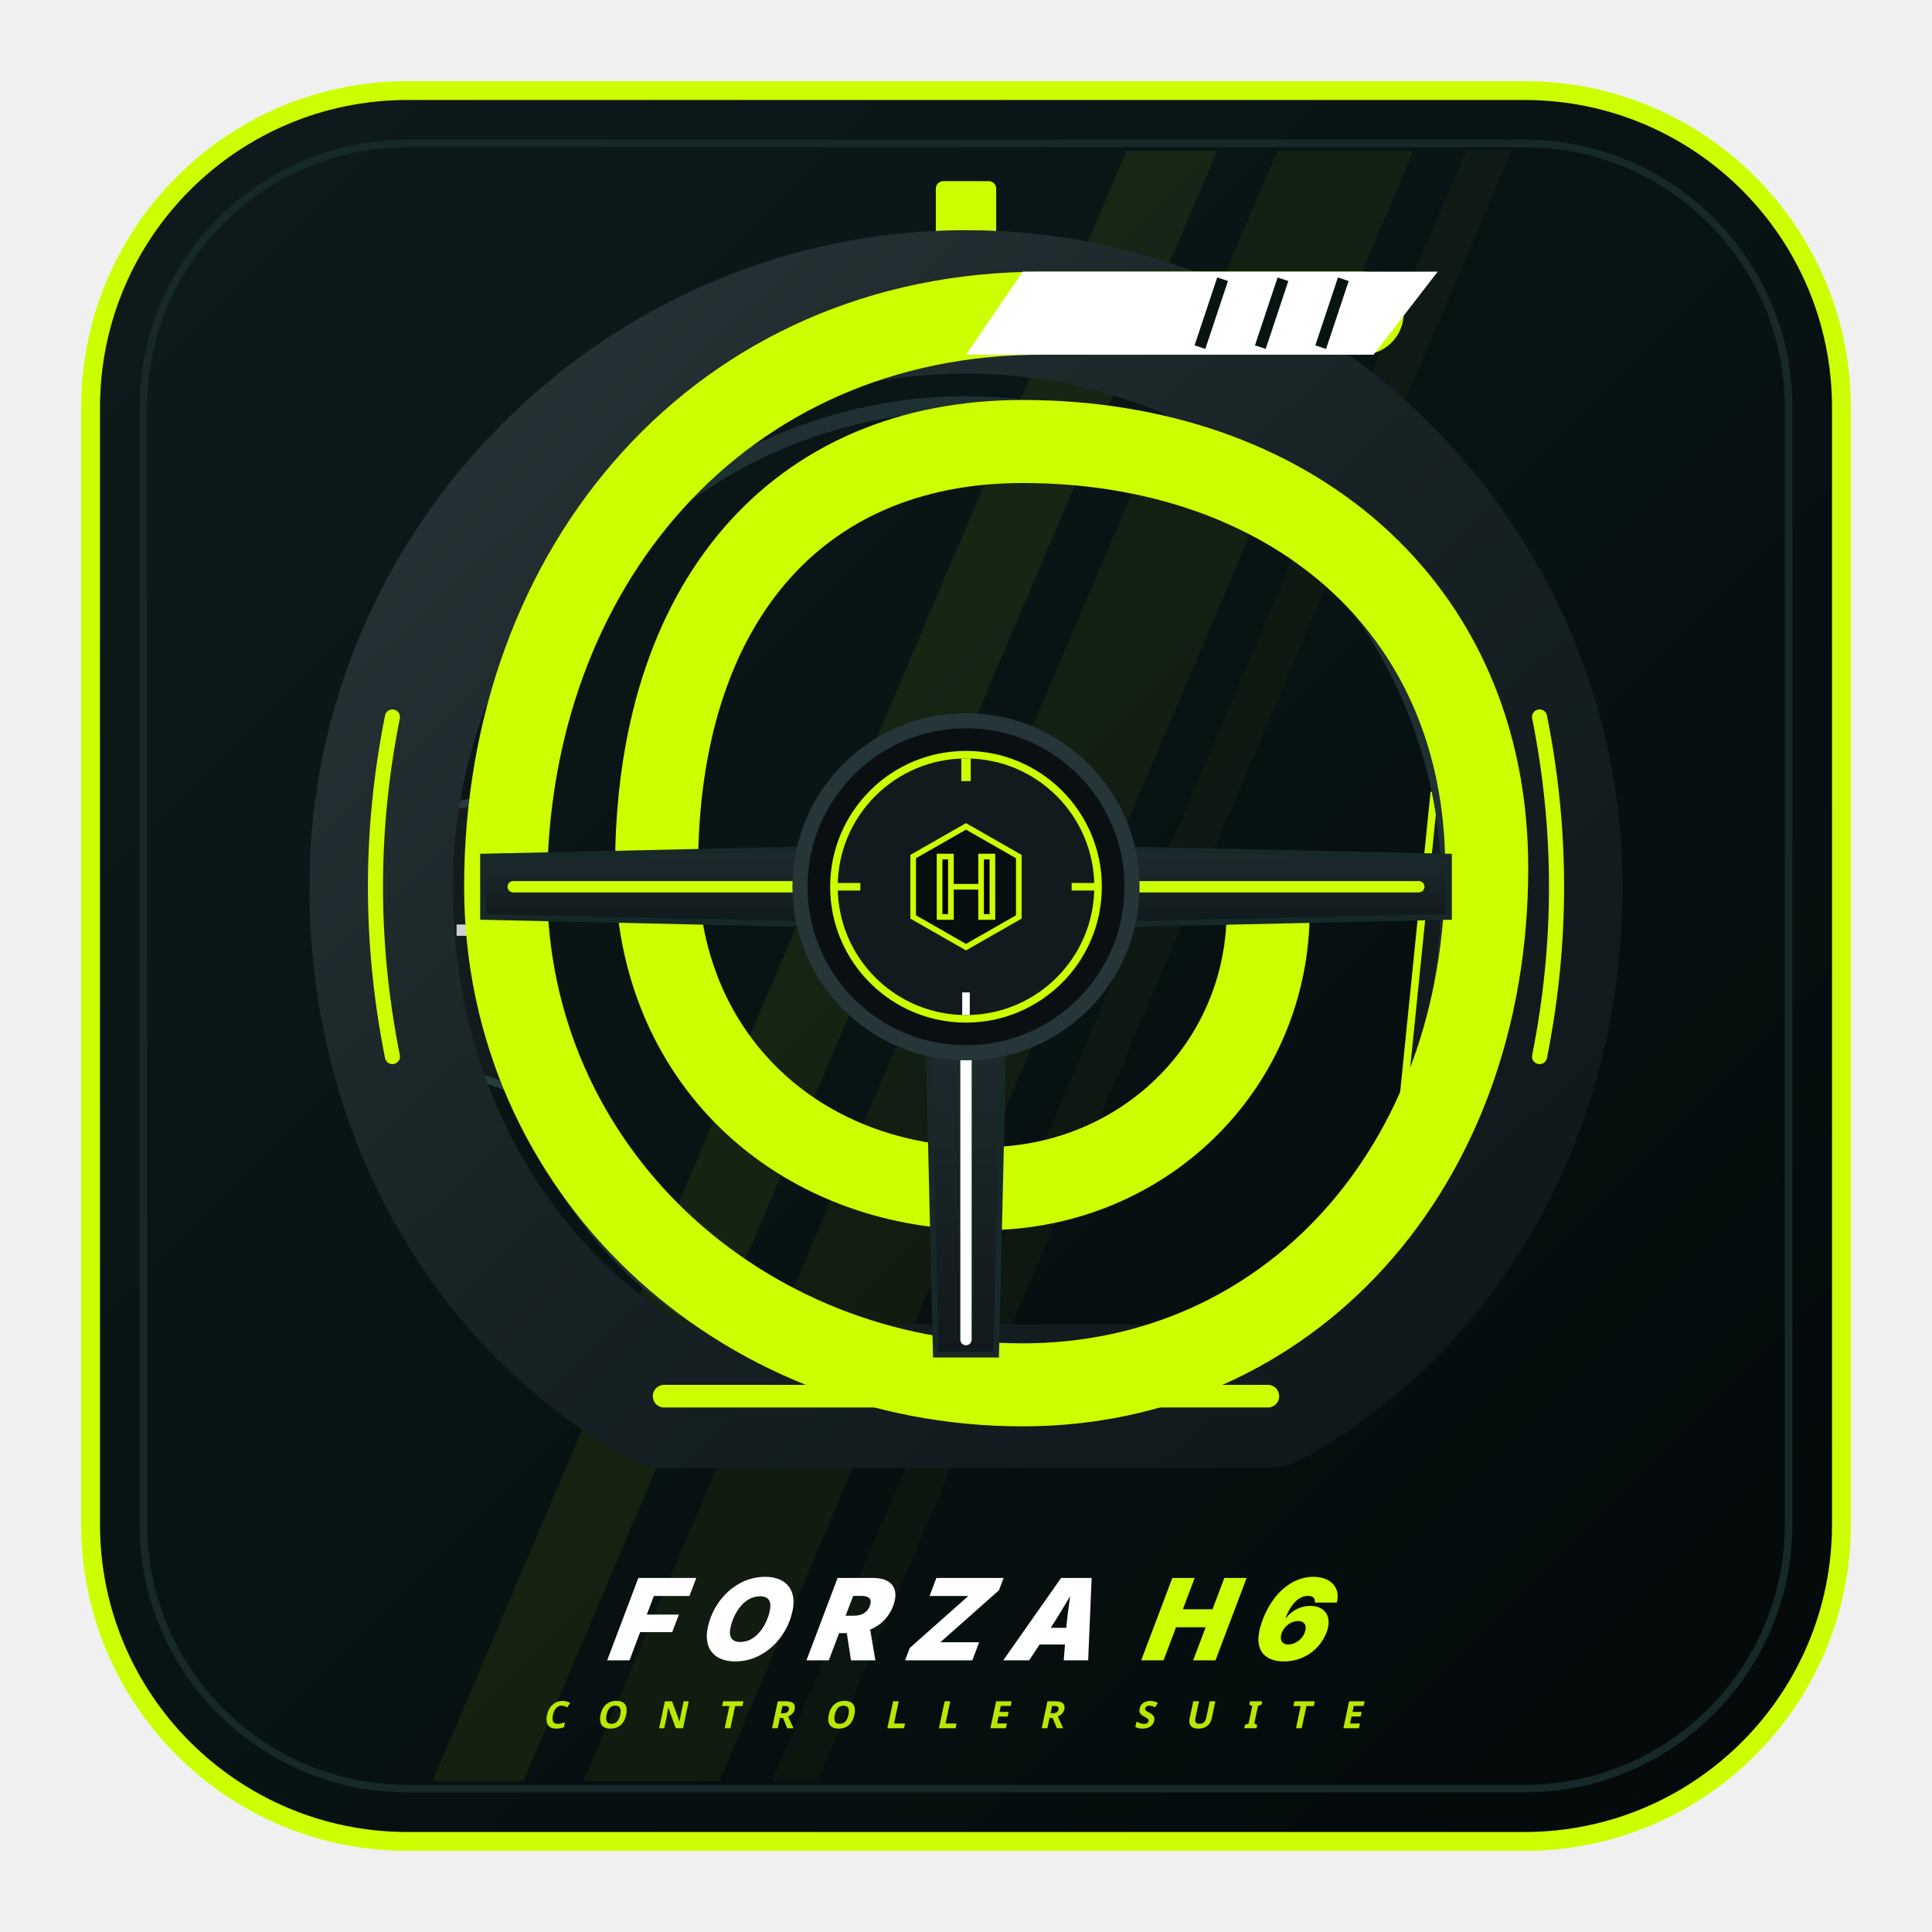
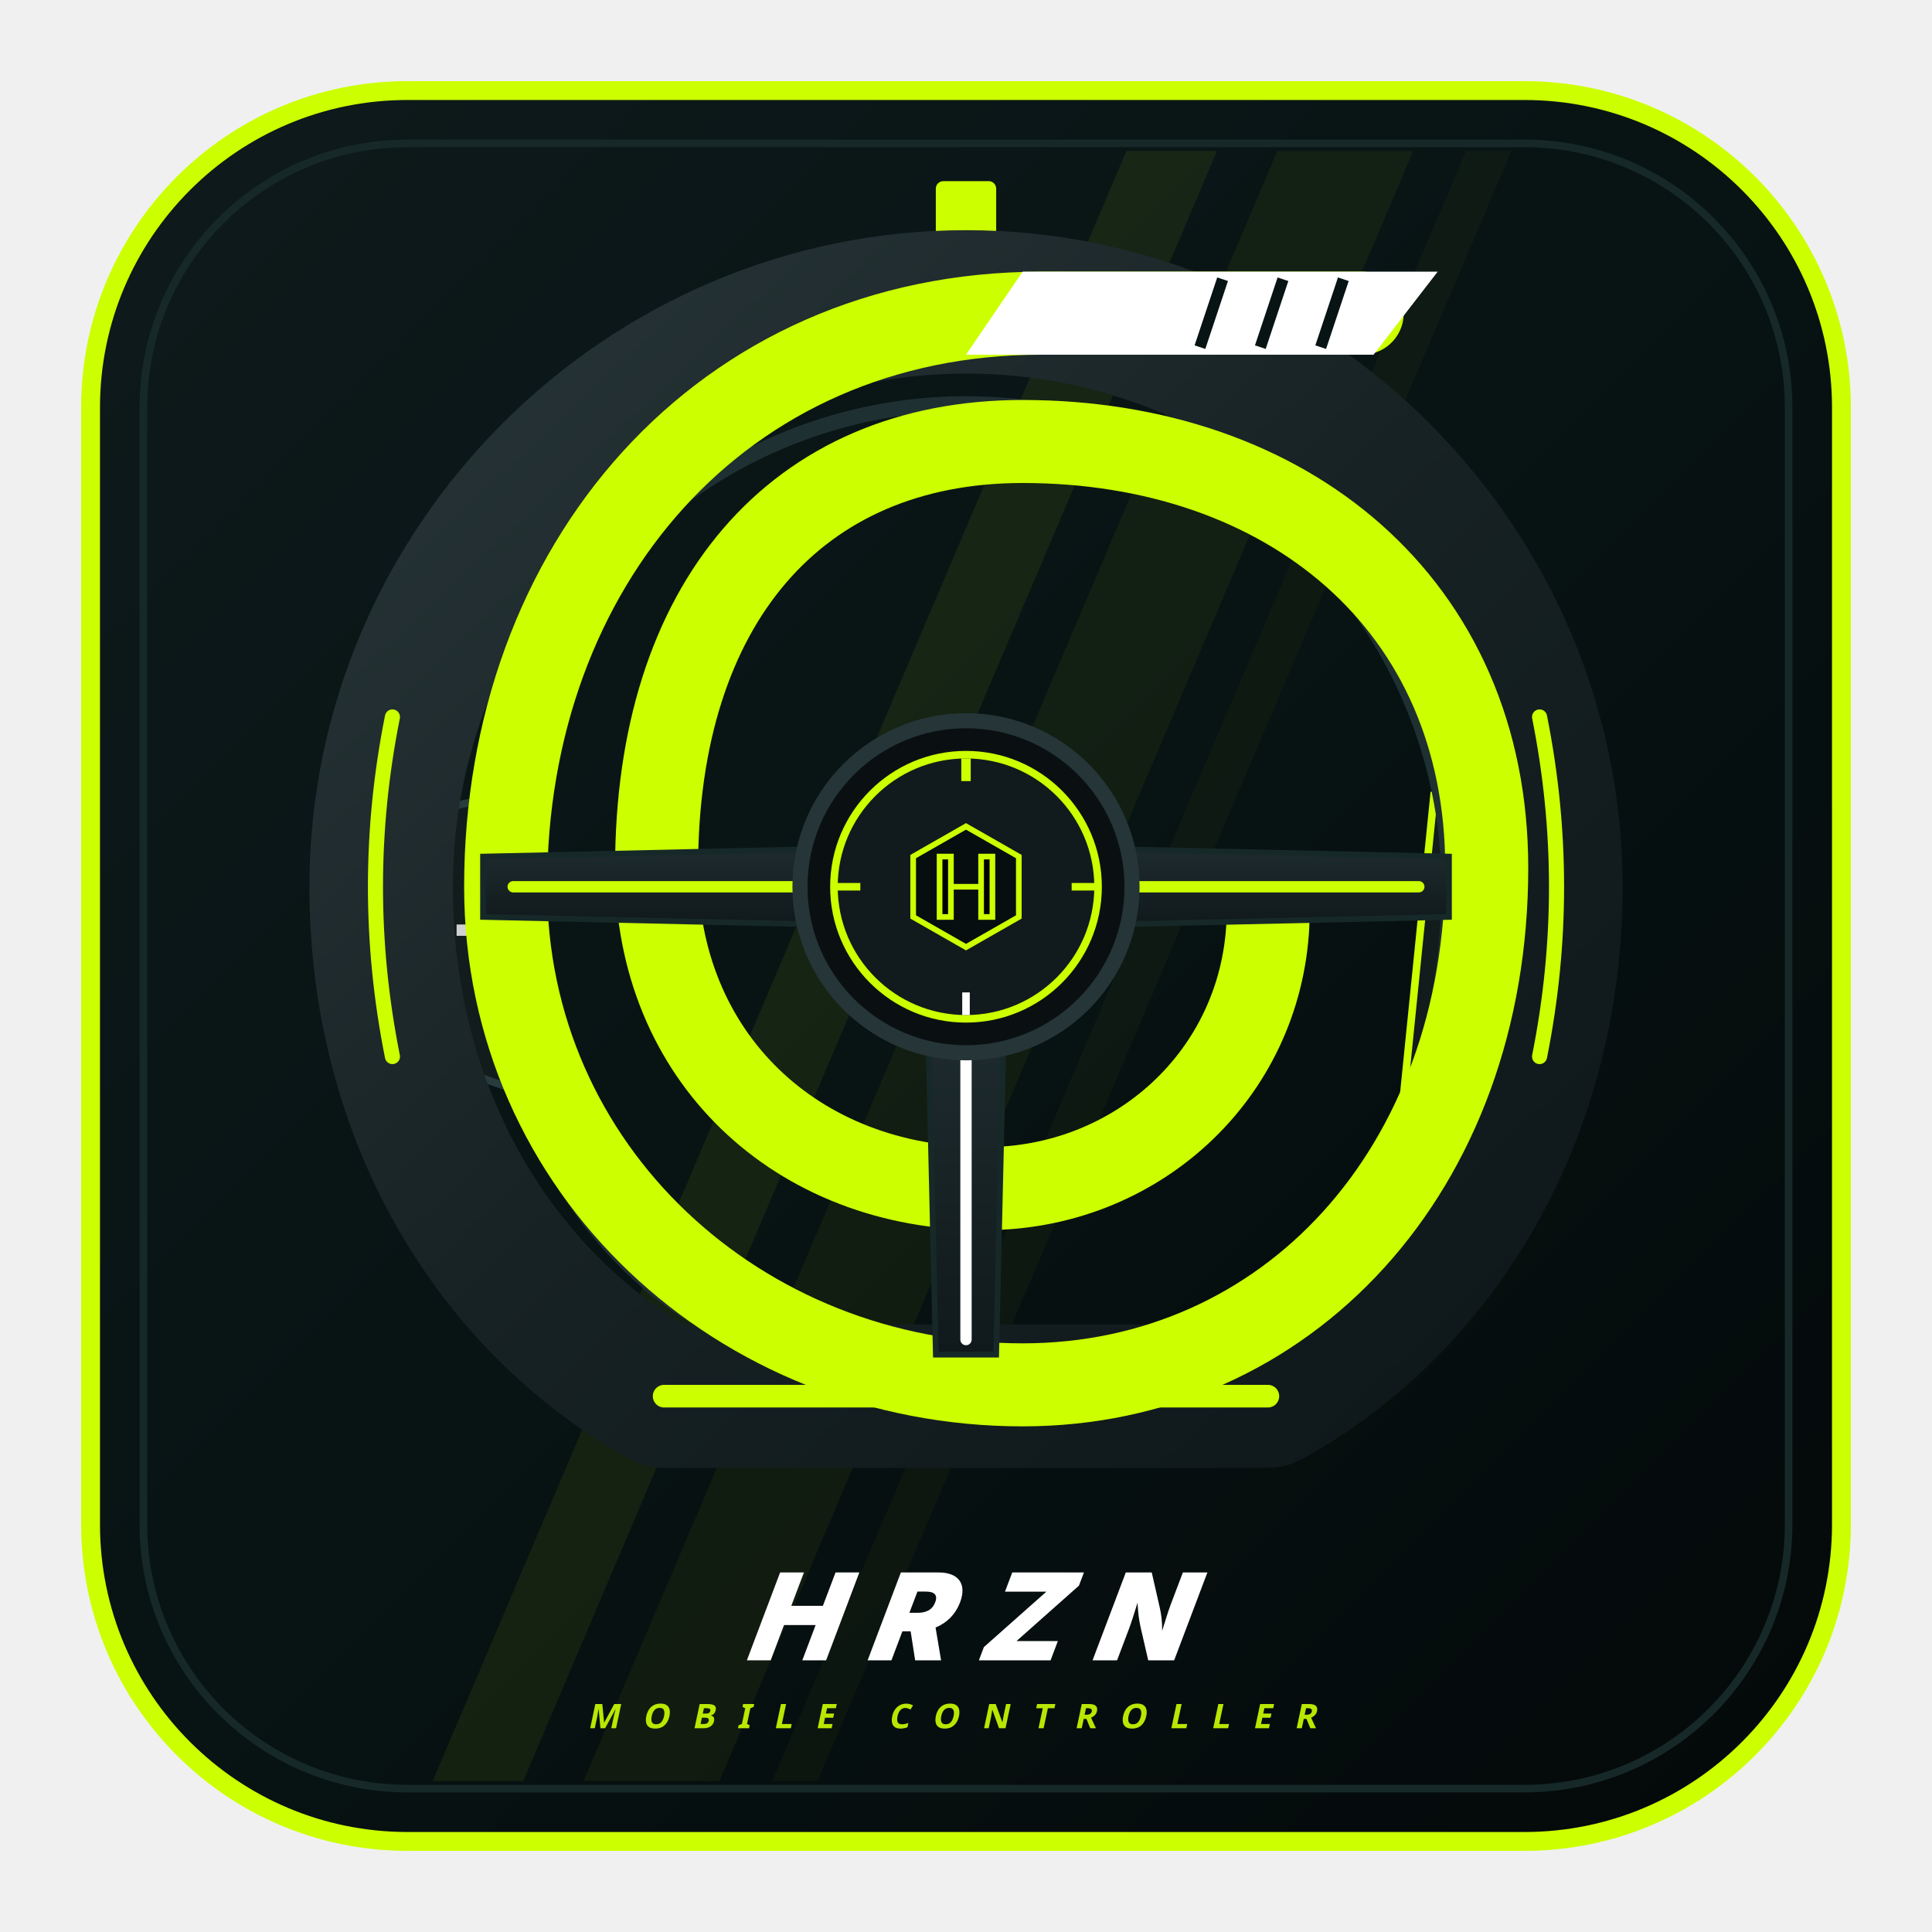
<svg xmlns="http://www.w3.org/2000/svg" viewBox="0 0 512 512" width="100%" height="100%">
  <defs>
    <linearGradient id="fhPlate" x1="0%" y1="0%" x2="100%" y2="100%">
      <stop offset="0%" stop-color="#0E1A1B" />
      <stop offset="45%" stop-color="#081414" />
      <stop offset="100%" stop-color="#040809" />
    </linearGradient>
    <linearGradient id="wheelRim" x1="0%" y1="0%" x2="100%" y2="100%">
      <stop offset="0%" stop-color="#283538" />
      <stop offset="50%" stop-color="#172224" />
      <stop offset="100%" stop-color="#0E1719" />
    </linearGradient>
    <linearGradient id="spokeDark" x1="0%" y1="0%" x2="0%" y2="100%">
      <stop offset="0%" stop-color="#1E2B2E" />
      <stop offset="100%" stop-color="#10191B" />
    </linearGradient>
  </defs>
  <rect x="24" y="24" width="464" height="464" rx="84" ry="84" fill="url(#fhPlate)" stroke="#CCFF00" stroke-width="5" />
  <rect x="38" y="38" width="436" height="436" rx="70" ry="70" fill="none" stroke="#162928" stroke-width="2" />
  <g transform="skewX(-16) translate(50, 0)">
    <polygon points="260,40 284,40 224,472 200,472" fill="#CCFF00" opacity="0.07" />
    <polygon points="300,40 336,40 276,472 240,472" fill="#CCFF00" opacity="0.05" />
    <polygon points="350,40 362,40 302,472 290,472" fill="#CCFF00" opacity="0.03" />
  </g>
  <rect x="248" y="48" width="16" height="28" rx="2" fill="#CCFF00" />
  <g transform="translate(256, 235)">
    <polygon points="-142,-20 -124,-24 -116,55 -136,48" fill="#121C1D" stroke="#283C3E" stroke-width="2" />
    <rect x="-135" y="10" width="8" height="3" fill="#FFFFFF" opacity="0.8" />
    <polygon points="142,-20 124,-24 116,55 136,48" fill="#121C1D" stroke="#CCFF00" stroke-width="2" />
    <path d="M 127 10 L 133 10 M 130 7 L 130 13" stroke="#CCFF00" stroke-width="2" stroke-linecap="round" />
    <path d="M -80 135              C -125 110, -155 60, -155 0              C -155 -85, -85 -155, 0 -155              C 85 -155, 155 -85, 155 0              C 155 60, 125 110, 80 135              L -80 135 Z" fill="none" stroke="url(#wheelRim)" stroke-width="38" stroke-linejoin="round" stroke-linecap="round" />
    <path d="M -70 115              C -105 95, -128 50, -128 0              C -128 -70, -70 -128, 0 -128              C 70 -128, 128 -70, 128 0              C 128 50, 105 95, 70 115" fill="none" stroke="#1F3033" stroke-width="4" />
    <line x1="-80" y1="135" x2="80" y2="135" stroke="#CCFF00" stroke-width="6" stroke-linecap="round" />
    <path d="M -152 -45 C -158 -15, -158 15, -152 45" fill="none" stroke="#CCFF00" stroke-width="4" stroke-linecap="round" />
    <path d="M 152 -45 C 158 -15, 158 15, 152 45" fill="none" stroke="#CCFF00" stroke-width="4" stroke-linecap="round" />
    <path d="M 105 -152              L 20 -152              C -65 -152, -122 -85, -122 0              C -122 75, -60 132, 15 132              C 85 132, 138 75, 138 -5              C 138 -75, 85 -118, 15 -118              C -45 -118, -82 -75, -82 -5              C -82 45, -45 80, 5 80              C 45 80, 78 50, 80 10" fill="none" stroke="#CCFF00" stroke-width="22" stroke-linecap="round" stroke-linejoin="round" />
    <polygon points="15,-163 125,-163 108,-141 0,-141" fill="#FFFFFF" />
    <line x1="68" y1="-161" x2="62" y2="-143" stroke="#081414" stroke-width="3" />
    <line x1="84" y1="-161" x2="78" y2="-143" stroke="#081414" stroke-width="3" />
    <line x1="100" y1="-161" x2="94" y2="-143" stroke="#081414" stroke-width="3" />
    <polygon points="-128,-8 -38,-10 -38,10 -128,8" fill="url(#spokeDark)" stroke="#162928" stroke-width="1.5" />
    <line x1="-120" y1="0" x2="-44" y2="0" stroke="#CCFF00" stroke-width="3" stroke-linecap="round" />
    <polygon points="128,-8 38,-10 38,10 128,8" fill="url(#spokeDark)" stroke="#162928" stroke-width="1.5" />
    <line x1="44" y1="0" x2="120" y2="0" stroke="#CCFF00" stroke-width="3" stroke-linecap="round" />
    <polygon points="-10,38 10,38 8,124 -8,124" fill="url(#spokeDark)" stroke="#162928" stroke-width="1.5" />
    <line x1="0" y1="44" x2="0" y2="120" stroke="#FFFFFF" stroke-width="3" stroke-linecap="round" />
    <circle cx="0" cy="0" r="44" fill="#0A1012" stroke="#253538" stroke-width="4" />
    <circle cx="0" cy="0" r="35" fill="#111B1D" stroke="#CCFF00" stroke-width="2" />
    <polygon points="0,-16 14,-8 14,8 0,16 -14,8 -14,-8" fill="#070E0F" stroke="#CCFF00" stroke-width="1.5" />
    <path d="M -7 -8 L -4 -8 L -4 8 L -7 8 Z               M 4 -8 L 7 -8 L 7 8 L 4 8 Z               M -4 0 L 4 0 Z" stroke="#CCFF00" stroke-width="1.5" stroke-linecap="round" />
    <line x1="0" y1="-28" x2="0" y2="-34" stroke="#CCFF00" stroke-width="2.5" />
    <line x1="0" y1="28" x2="0" y2="34" stroke="#FFFFFF" stroke-width="2" />
    <line x1="-28" y1="0" x2="-34" y2="0" stroke="#CCFF00" stroke-width="2" />
    <line x1="28" y1="0" x2="34" y2="0" stroke="#CCFF00" stroke-width="2" />
  </g>
  <g transform="translate(256, 440) skewX(-12)">
-     <text x="0" y="0" font-family="'Montserrat', 'Arial Black', -apple-system, sans-serif" font-size="30" font-weight="900" font-style="italic" letter-spacing="6" text-anchor="middle" fill="#FFFFFF">
-       FORZA <tspan fill="#CCFF00">H6</tspan>
+     <text x="0" y="0" font-family="'Montserrat', 'Arial Black', -apple-system, sans-serif" font-size="32" font-weight="900" font-style="italic" letter-spacing="8" text-anchor="middle" fill="#FFFFFF">
+       HRZN
    </text>
-     <text x="0" y="18" font-family="'Montserrat', 'Arial Black', sans-serif" font-size="10" font-weight="800" letter-spacing="8" text-anchor="middle" fill="#CCFF00" opacity="0.9">
-       CONTROLLER SUITE
+     <text x="0" y="18" font-family="'Montserrat', 'Arial Black', sans-serif" font-size="9" font-weight="800" letter-spacing="6" text-anchor="middle" fill="#CCFF00" opacity="0.9">
+       MOBILE CONTROLLER
    </text>
  </g>
</svg>
